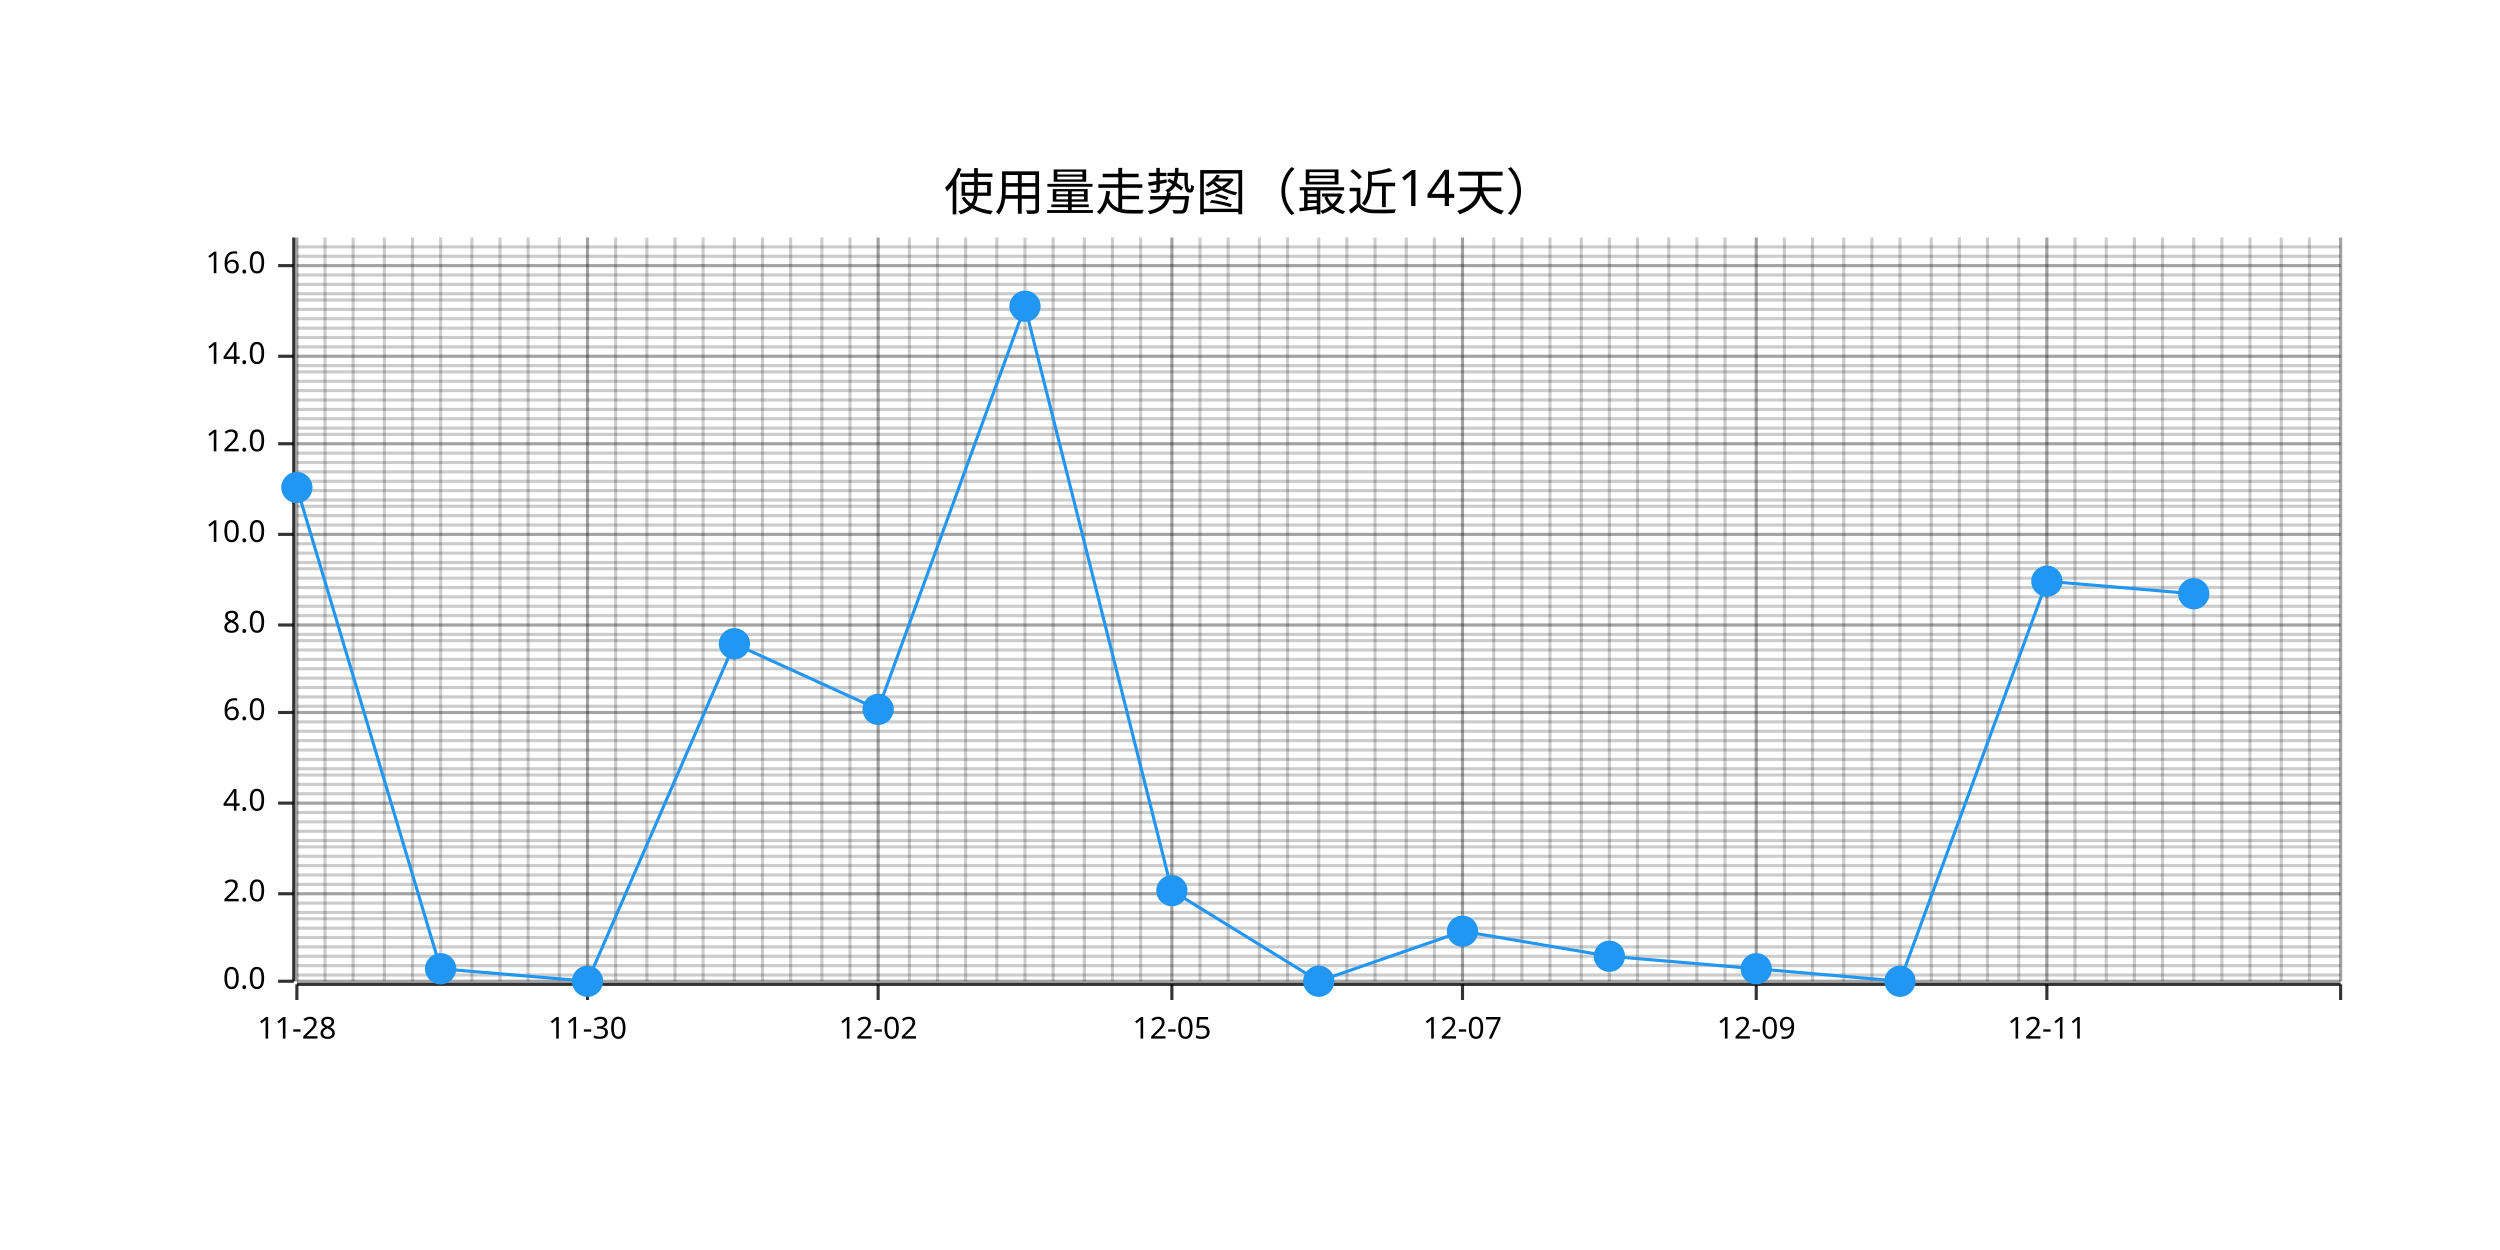
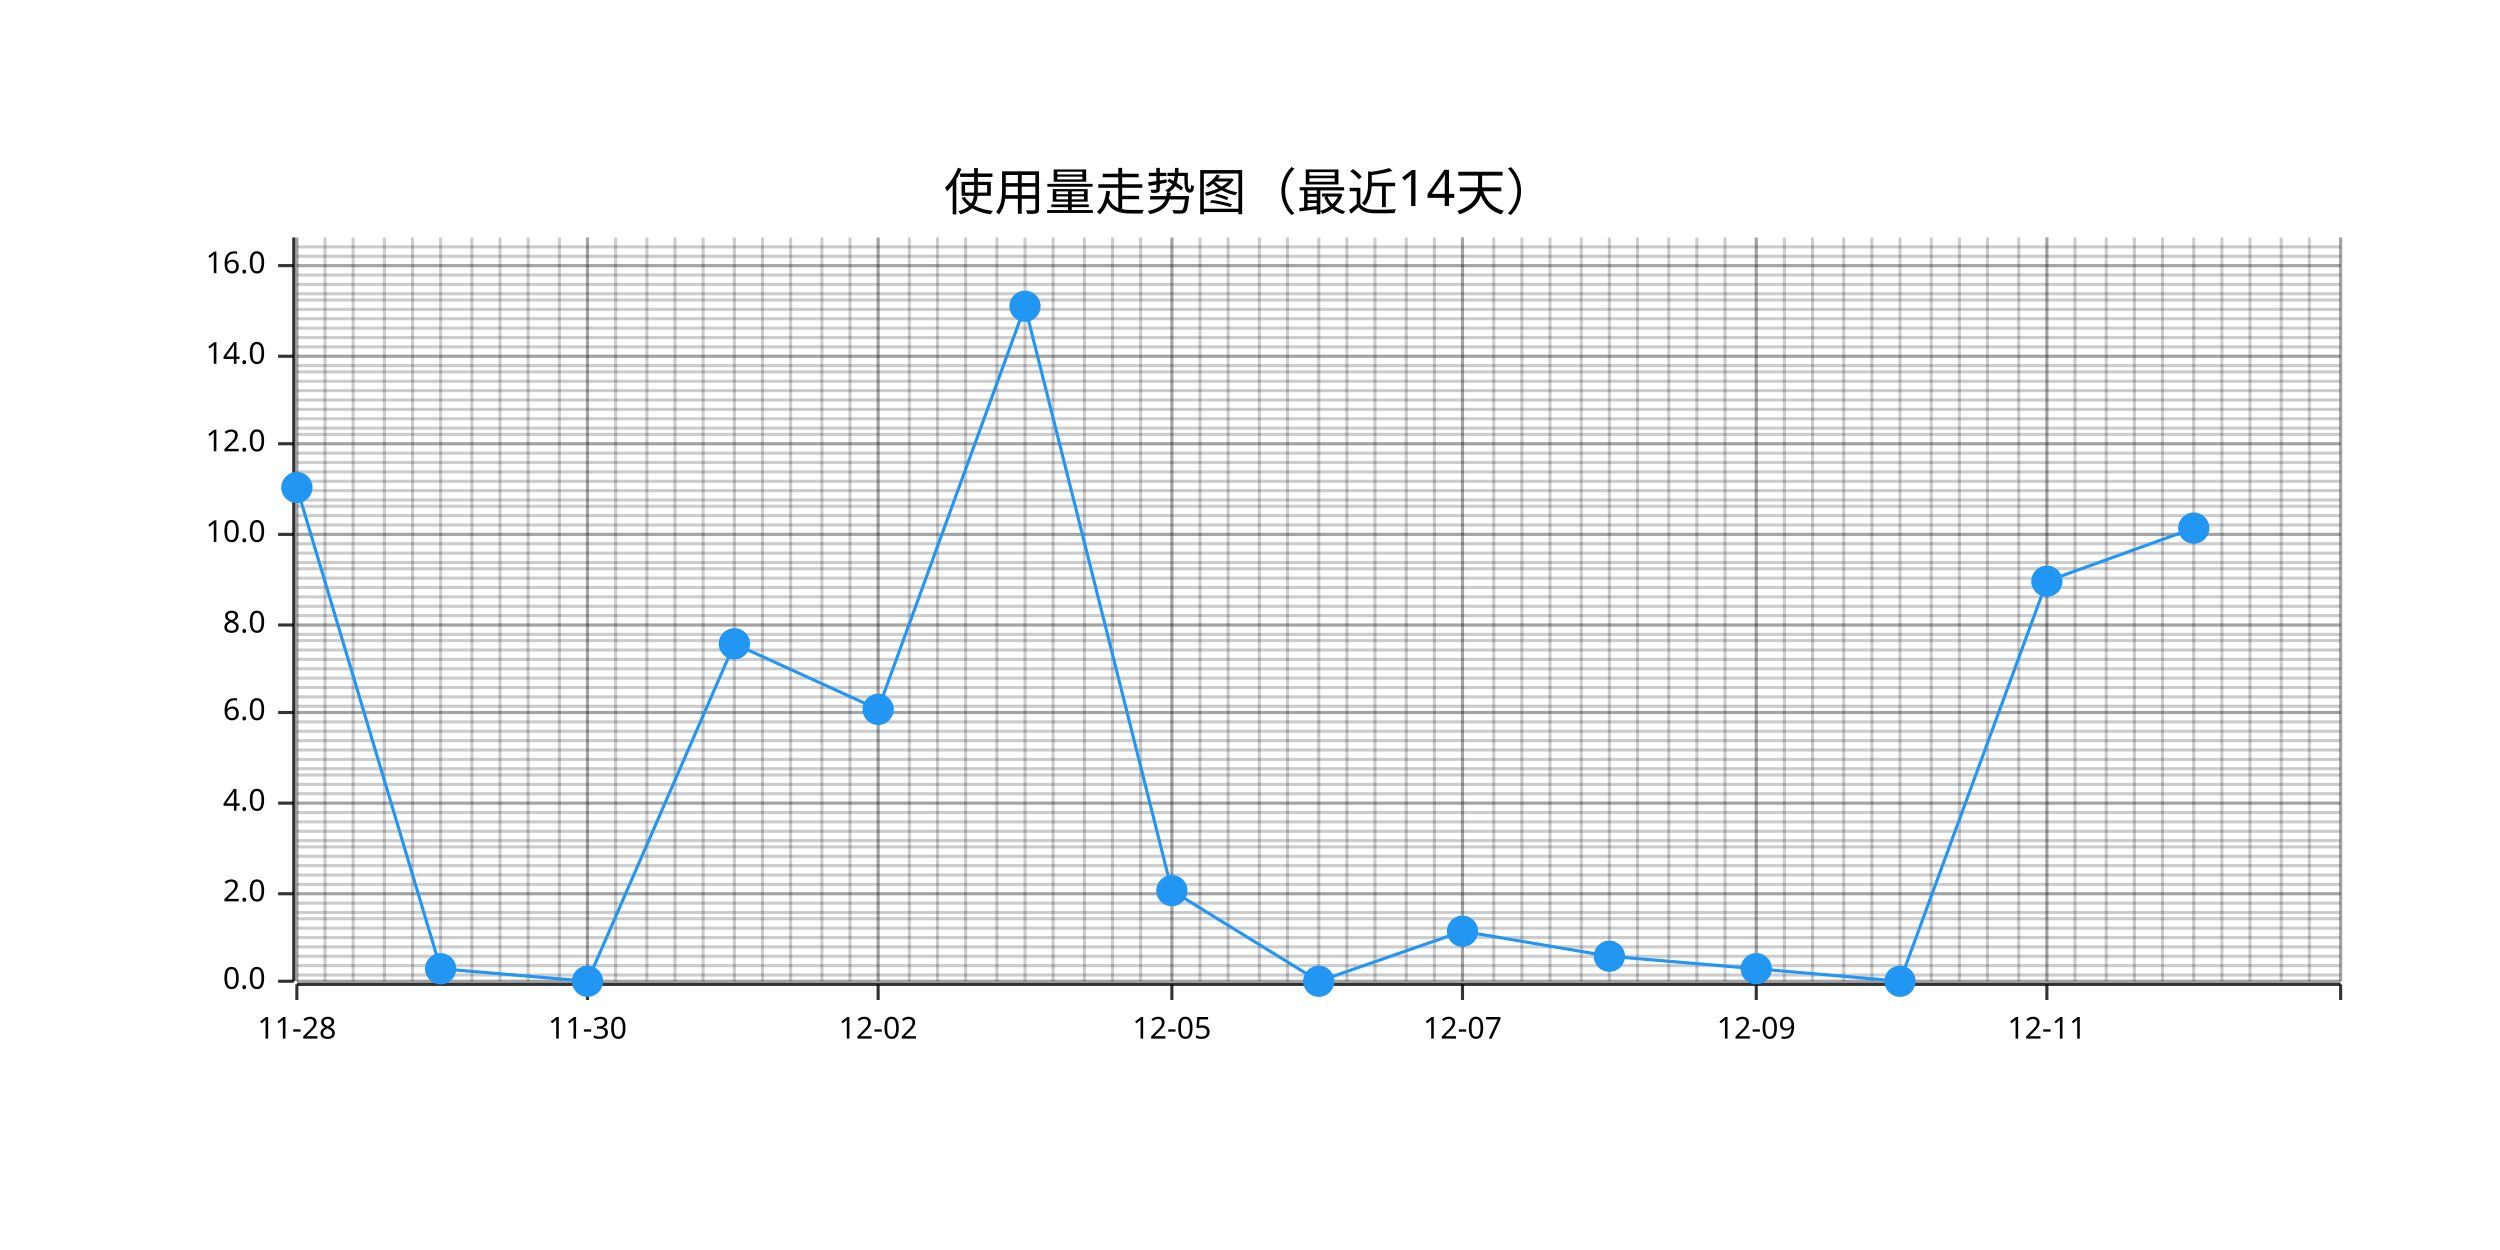
<svg xmlns="http://www.w3.org/2000/svg" width="800" height="400" viewBox="0 0 800 400">
  <rect x="0" y="0" width="800" height="400" opacity="1" fill="#FFFFFF" stroke="none" />
  <text x="400" y="55" dy="0.76em" text-anchor="middle" font-family="sans-serif" font-size="16.129" opacity="1" fill="#000000">
使用量走势图（最近14天）
</text>
  <line opacity="0.2" stroke="#000000" stroke-width="1" x1="95" y1="314" x2="95" y2="76" />
  <line opacity="0.2" stroke="#000000" stroke-width="1" x1="104" y1="314" x2="104" y2="76" />
  <line opacity="0.2" stroke="#000000" stroke-width="1" x1="113" y1="314" x2="113" y2="76" />
  <line opacity="0.2" stroke="#000000" stroke-width="1" x1="123" y1="314" x2="123" y2="76" />
  <line opacity="0.2" stroke="#000000" stroke-width="1" x1="132" y1="314" x2="132" y2="76" />
  <line opacity="0.2" stroke="#000000" stroke-width="1" x1="141" y1="314" x2="141" y2="76" />
  <line opacity="0.2" stroke="#000000" stroke-width="1" x1="151" y1="314" x2="151" y2="76" />
  <line opacity="0.2" stroke="#000000" stroke-width="1" x1="160" y1="314" x2="160" y2="76" />
  <line opacity="0.2" stroke="#000000" stroke-width="1" x1="169" y1="314" x2="169" y2="76" />
  <line opacity="0.2" stroke="#000000" stroke-width="1" x1="179" y1="314" x2="179" y2="76" />
  <line opacity="0.2" stroke="#000000" stroke-width="1" x1="188" y1="314" x2="188" y2="76" />
  <line opacity="0.2" stroke="#000000" stroke-width="1" x1="197" y1="314" x2="197" y2="76" />
  <line opacity="0.2" stroke="#000000" stroke-width="1" x1="207" y1="314" x2="207" y2="76" />
  <line opacity="0.2" stroke="#000000" stroke-width="1" x1="216" y1="314" x2="216" y2="76" />
  <line opacity="0.2" stroke="#000000" stroke-width="1" x1="225" y1="314" x2="225" y2="76" />
  <line opacity="0.2" stroke="#000000" stroke-width="1" x1="235" y1="314" x2="235" y2="76" />
  <line opacity="0.2" stroke="#000000" stroke-width="1" x1="244" y1="314" x2="244" y2="76" />
  <line opacity="0.2" stroke="#000000" stroke-width="1" x1="253" y1="314" x2="253" y2="76" />
  <line opacity="0.2" stroke="#000000" stroke-width="1" x1="263" y1="314" x2="263" y2="76" />
  <line opacity="0.2" stroke="#000000" stroke-width="1" x1="272" y1="314" x2="272" y2="76" />
  <line opacity="0.2" stroke="#000000" stroke-width="1" x1="281" y1="314" x2="281" y2="76" />
  <line opacity="0.2" stroke="#000000" stroke-width="1" x1="291" y1="314" x2="291" y2="76" />
  <line opacity="0.2" stroke="#000000" stroke-width="1" x1="300" y1="314" x2="300" y2="76" />
  <line opacity="0.2" stroke="#000000" stroke-width="1" x1="309" y1="314" x2="309" y2="76" />
  <line opacity="0.2" stroke="#000000" stroke-width="1" x1="319" y1="314" x2="319" y2="76" />
  <line opacity="0.2" stroke="#000000" stroke-width="1" x1="328" y1="314" x2="328" y2="76" />
  <line opacity="0.2" stroke="#000000" stroke-width="1" x1="337" y1="314" x2="337" y2="76" />
  <line opacity="0.2" stroke="#000000" stroke-width="1" x1="347" y1="314" x2="347" y2="76" />
  <line opacity="0.2" stroke="#000000" stroke-width="1" x1="356" y1="314" x2="356" y2="76" />
  <line opacity="0.2" stroke="#000000" stroke-width="1" x1="365" y1="314" x2="365" y2="76" />
  <line opacity="0.2" stroke="#000000" stroke-width="1" x1="375" y1="314" x2="375" y2="76" />
  <line opacity="0.2" stroke="#000000" stroke-width="1" x1="384" y1="314" x2="384" y2="76" />
  <line opacity="0.2" stroke="#000000" stroke-width="1" x1="393" y1="314" x2="393" y2="76" />
  <line opacity="0.2" stroke="#000000" stroke-width="1" x1="403" y1="314" x2="403" y2="76" />
  <line opacity="0.2" stroke="#000000" stroke-width="1" x1="412" y1="314" x2="412" y2="76" />
  <line opacity="0.2" stroke="#000000" stroke-width="1" x1="422" y1="314" x2="422" y2="76" />
  <line opacity="0.2" stroke="#000000" stroke-width="1" x1="431" y1="314" x2="431" y2="76" />
  <line opacity="0.2" stroke="#000000" stroke-width="1" x1="440" y1="314" x2="440" y2="76" />
  <line opacity="0.2" stroke="#000000" stroke-width="1" x1="450" y1="314" x2="450" y2="76" />
  <line opacity="0.2" stroke="#000000" stroke-width="1" x1="459" y1="314" x2="459" y2="76" />
  <line opacity="0.2" stroke="#000000" stroke-width="1" x1="468" y1="314" x2="468" y2="76" />
  <line opacity="0.2" stroke="#000000" stroke-width="1" x1="478" y1="314" x2="478" y2="76" />
  <line opacity="0.2" stroke="#000000" stroke-width="1" x1="487" y1="314" x2="487" y2="76" />
  <line opacity="0.2" stroke="#000000" stroke-width="1" x1="496" y1="314" x2="496" y2="76" />
  <line opacity="0.2" stroke="#000000" stroke-width="1" x1="506" y1="314" x2="506" y2="76" />
  <line opacity="0.2" stroke="#000000" stroke-width="1" x1="515" y1="314" x2="515" y2="76" />
  <line opacity="0.2" stroke="#000000" stroke-width="1" x1="524" y1="314" x2="524" y2="76" />
  <line opacity="0.2" stroke="#000000" stroke-width="1" x1="534" y1="314" x2="534" y2="76" />
  <line opacity="0.2" stroke="#000000" stroke-width="1" x1="543" y1="314" x2="543" y2="76" />
  <line opacity="0.2" stroke="#000000" stroke-width="1" x1="552" y1="314" x2="552" y2="76" />
  <line opacity="0.2" stroke="#000000" stroke-width="1" x1="562" y1="314" x2="562" y2="76" />
  <line opacity="0.2" stroke="#000000" stroke-width="1" x1="571" y1="314" x2="571" y2="76" />
  <line opacity="0.2" stroke="#000000" stroke-width="1" x1="580" y1="314" x2="580" y2="76" />
  <line opacity="0.2" stroke="#000000" stroke-width="1" x1="590" y1="314" x2="590" y2="76" />
  <line opacity="0.2" stroke="#000000" stroke-width="1" x1="599" y1="314" x2="599" y2="76" />
  <line opacity="0.2" stroke="#000000" stroke-width="1" x1="608" y1="314" x2="608" y2="76" />
  <line opacity="0.2" stroke="#000000" stroke-width="1" x1="618" y1="314" x2="618" y2="76" />
  <line opacity="0.2" stroke="#000000" stroke-width="1" x1="627" y1="314" x2="627" y2="76" />
  <line opacity="0.2" stroke="#000000" stroke-width="1" x1="636" y1="314" x2="636" y2="76" />
  <line opacity="0.2" stroke="#000000" stroke-width="1" x1="646" y1="314" x2="646" y2="76" />
  <line opacity="0.2" stroke="#000000" stroke-width="1" x1="655" y1="314" x2="655" y2="76" />
  <line opacity="0.2" stroke="#000000" stroke-width="1" x1="664" y1="314" x2="664" y2="76" />
  <line opacity="0.2" stroke="#000000" stroke-width="1" x1="674" y1="314" x2="674" y2="76" />
  <line opacity="0.2" stroke="#000000" stroke-width="1" x1="683" y1="314" x2="683" y2="76" />
  <line opacity="0.2" stroke="#000000" stroke-width="1" x1="692" y1="314" x2="692" y2="76" />
  <line opacity="0.2" stroke="#000000" stroke-width="1" x1="702" y1="314" x2="702" y2="76" />
  <line opacity="0.2" stroke="#000000" stroke-width="1" x1="711" y1="314" x2="711" y2="76" />
  <line opacity="0.2" stroke="#000000" stroke-width="1" x1="720" y1="314" x2="720" y2="76" />
  <line opacity="0.2" stroke="#000000" stroke-width="1" x1="730" y1="314" x2="730" y2="76" />
  <line opacity="0.2" stroke="#000000" stroke-width="1" x1="739" y1="314" x2="739" y2="76" />
  <line opacity="0.2" stroke="#000000" stroke-width="1" x1="749" y1="314" x2="749" y2="76" />
  <line opacity="0.2" stroke="#000000" stroke-width="1" x1="95" y1="314" x2="749" y2="314" />
  <line opacity="0.2" stroke="#000000" stroke-width="1" x1="95" y1="312" x2="749" y2="312" />
  <line opacity="0.2" stroke="#000000" stroke-width="1" x1="95" y1="309" x2="749" y2="309" />
  <line opacity="0.2" stroke="#000000" stroke-width="1" x1="95" y1="306" x2="749" y2="306" />
  <line opacity="0.2" stroke="#000000" stroke-width="1" x1="95" y1="303" x2="749" y2="303" />
  <line opacity="0.2" stroke="#000000" stroke-width="1" x1="95" y1="300" x2="749" y2="300" />
  <line opacity="0.2" stroke="#000000" stroke-width="1" x1="95" y1="297" x2="749" y2="297" />
  <line opacity="0.2" stroke="#000000" stroke-width="1" x1="95" y1="294" x2="749" y2="294" />
  <line opacity="0.2" stroke="#000000" stroke-width="1" x1="95" y1="292" x2="749" y2="292" />
  <line opacity="0.2" stroke="#000000" stroke-width="1" x1="95" y1="289" x2="749" y2="289" />
  <line opacity="0.2" stroke="#000000" stroke-width="1" x1="95" y1="286" x2="749" y2="286" />
  <line opacity="0.2" stroke="#000000" stroke-width="1" x1="95" y1="283" x2="749" y2="283" />
  <line opacity="0.2" stroke="#000000" stroke-width="1" x1="95" y1="280" x2="749" y2="280" />
  <line opacity="0.2" stroke="#000000" stroke-width="1" x1="95" y1="277" x2="749" y2="277" />
  <line opacity="0.2" stroke="#000000" stroke-width="1" x1="95" y1="274" x2="749" y2="274" />
  <line opacity="0.2" stroke="#000000" stroke-width="1" x1="95" y1="271" x2="749" y2="271" />
  <line opacity="0.2" stroke="#000000" stroke-width="1" x1="95" y1="269" x2="749" y2="269" />
  <line opacity="0.2" stroke="#000000" stroke-width="1" x1="95" y1="266" x2="749" y2="266" />
  <line opacity="0.2" stroke="#000000" stroke-width="1" x1="95" y1="263" x2="749" y2="263" />
  <line opacity="0.2" stroke="#000000" stroke-width="1" x1="95" y1="260" x2="749" y2="260" />
  <line opacity="0.2" stroke="#000000" stroke-width="1" x1="95" y1="257" x2="749" y2="257" />
  <line opacity="0.2" stroke="#000000" stroke-width="1" x1="95" y1="254" x2="749" y2="254" />
  <line opacity="0.2" stroke="#000000" stroke-width="1" x1="95" y1="251" x2="749" y2="251" />
  <line opacity="0.2" stroke="#000000" stroke-width="1" x1="95" y1="248" x2="749" y2="248" />
  <line opacity="0.2" stroke="#000000" stroke-width="1" x1="95" y1="246" x2="749" y2="246" />
  <line opacity="0.2" stroke="#000000" stroke-width="1" x1="95" y1="243" x2="749" y2="243" />
  <line opacity="0.2" stroke="#000000" stroke-width="1" x1="95" y1="240" x2="749" y2="240" />
  <line opacity="0.2" stroke="#000000" stroke-width="1" x1="95" y1="237" x2="749" y2="237" />
  <line opacity="0.2" stroke="#000000" stroke-width="1" x1="95" y1="234" x2="749" y2="234" />
  <line opacity="0.2" stroke="#000000" stroke-width="1" x1="95" y1="231" x2="749" y2="231" />
  <line opacity="0.2" stroke="#000000" stroke-width="1" x1="95" y1="228" x2="749" y2="228" />
  <line opacity="0.2" stroke="#000000" stroke-width="1" x1="95" y1="226" x2="749" y2="226" />
  <line opacity="0.2" stroke="#000000" stroke-width="1" x1="95" y1="223" x2="749" y2="223" />
  <line opacity="0.2" stroke="#000000" stroke-width="1" x1="95" y1="220" x2="749" y2="220" />
  <line opacity="0.2" stroke="#000000" stroke-width="1" x1="95" y1="217" x2="749" y2="217" />
  <line opacity="0.2" stroke="#000000" stroke-width="1" x1="95" y1="214" x2="749" y2="214" />
  <line opacity="0.2" stroke="#000000" stroke-width="1" x1="95" y1="211" x2="749" y2="211" />
  <line opacity="0.2" stroke="#000000" stroke-width="1" x1="95" y1="208" x2="749" y2="208" />
  <line opacity="0.2" stroke="#000000" stroke-width="1" x1="95" y1="205" x2="749" y2="205" />
  <line opacity="0.2" stroke="#000000" stroke-width="1" x1="95" y1="203" x2="749" y2="203" />
  <line opacity="0.2" stroke="#000000" stroke-width="1" x1="95" y1="200" x2="749" y2="200" />
  <line opacity="0.2" stroke="#000000" stroke-width="1" x1="95" y1="197" x2="749" y2="197" />
  <line opacity="0.2" stroke="#000000" stroke-width="1" x1="95" y1="194" x2="749" y2="194" />
  <line opacity="0.2" stroke="#000000" stroke-width="1" x1="95" y1="191" x2="749" y2="191" />
  <line opacity="0.2" stroke="#000000" stroke-width="1" x1="95" y1="188" x2="749" y2="188" />
  <line opacity="0.2" stroke="#000000" stroke-width="1" x1="95" y1="185" x2="749" y2="185" />
  <line opacity="0.2" stroke="#000000" stroke-width="1" x1="95" y1="182" x2="749" y2="182" />
  <line opacity="0.2" stroke="#000000" stroke-width="1" x1="95" y1="180" x2="749" y2="180" />
  <line opacity="0.2" stroke="#000000" stroke-width="1" x1="95" y1="177" x2="749" y2="177" />
  <line opacity="0.2" stroke="#000000" stroke-width="1" x1="95" y1="174" x2="749" y2="174" />
  <line opacity="0.2" stroke="#000000" stroke-width="1" x1="95" y1="171" x2="749" y2="171" />
  <line opacity="0.2" stroke="#000000" stroke-width="1" x1="95" y1="168" x2="749" y2="168" />
  <line opacity="0.2" stroke="#000000" stroke-width="1" x1="95" y1="165" x2="749" y2="165" />
  <line opacity="0.2" stroke="#000000" stroke-width="1" x1="95" y1="162" x2="749" y2="162" />
  <line opacity="0.2" stroke="#000000" stroke-width="1" x1="95" y1="160" x2="749" y2="160" />
  <line opacity="0.2" stroke="#000000" stroke-width="1" x1="95" y1="157" x2="749" y2="157" />
  <line opacity="0.2" stroke="#000000" stroke-width="1" x1="95" y1="154" x2="749" y2="154" />
  <line opacity="0.2" stroke="#000000" stroke-width="1" x1="95" y1="151" x2="749" y2="151" />
  <line opacity="0.2" stroke="#000000" stroke-width="1" x1="95" y1="148" x2="749" y2="148" />
  <line opacity="0.2" stroke="#000000" stroke-width="1" x1="95" y1="145" x2="749" y2="145" />
  <line opacity="0.2" stroke="#000000" stroke-width="1" x1="95" y1="142" x2="749" y2="142" />
  <line opacity="0.2" stroke="#000000" stroke-width="1" x1="95" y1="139" x2="749" y2="139" />
  <line opacity="0.2" stroke="#000000" stroke-width="1" x1="95" y1="137" x2="749" y2="137" />
  <line opacity="0.2" stroke="#000000" stroke-width="1" x1="95" y1="134" x2="749" y2="134" />
  <line opacity="0.2" stroke="#000000" stroke-width="1" x1="95" y1="131" x2="749" y2="131" />
  <line opacity="0.2" stroke="#000000" stroke-width="1" x1="95" y1="128" x2="749" y2="128" />
  <line opacity="0.2" stroke="#000000" stroke-width="1" x1="95" y1="125" x2="749" y2="125" />
  <line opacity="0.2" stroke="#000000" stroke-width="1" x1="95" y1="122" x2="749" y2="122" />
  <line opacity="0.2" stroke="#000000" stroke-width="1" x1="95" y1="119" x2="749" y2="119" />
  <line opacity="0.2" stroke="#000000" stroke-width="1" x1="95" y1="117" x2="749" y2="117" />
  <line opacity="0.2" stroke="#000000" stroke-width="1" x1="95" y1="114" x2="749" y2="114" />
  <line opacity="0.2" stroke="#000000" stroke-width="1" x1="95" y1="111" x2="749" y2="111" />
  <line opacity="0.2" stroke="#000000" stroke-width="1" x1="95" y1="108" x2="749" y2="108" />
  <line opacity="0.2" stroke="#000000" stroke-width="1" x1="95" y1="105" x2="749" y2="105" />
  <line opacity="0.2" stroke="#000000" stroke-width="1" x1="95" y1="102" x2="749" y2="102" />
  <line opacity="0.2" stroke="#000000" stroke-width="1" x1="95" y1="99" x2="749" y2="99" />
  <line opacity="0.2" stroke="#000000" stroke-width="1" x1="95" y1="96" x2="749" y2="96" />
  <line opacity="0.2" stroke="#000000" stroke-width="1" x1="95" y1="94" x2="749" y2="94" />
  <line opacity="0.2" stroke="#000000" stroke-width="1" x1="95" y1="91" x2="749" y2="91" />
  <line opacity="0.2" stroke="#000000" stroke-width="1" x1="95" y1="88" x2="749" y2="88" />
  <line opacity="0.2" stroke="#000000" stroke-width="1" x1="95" y1="85" x2="749" y2="85" />
  <line opacity="0.2" stroke="#000000" stroke-width="1" x1="95" y1="82" x2="749" y2="82" />
  <line opacity="0.2" stroke="#000000" stroke-width="1" x1="95" y1="79" x2="749" y2="79" />
  <line opacity="0.2" stroke="#000000" stroke-width="1" x1="95" y1="314" x2="95" y2="76" />
  <line opacity="0.2" stroke="#000000" stroke-width="1" x1="188" y1="314" x2="188" y2="76" />
  <line opacity="0.2" stroke="#000000" stroke-width="1" x1="281" y1="314" x2="281" y2="76" />
  <line opacity="0.2" stroke="#000000" stroke-width="1" x1="375" y1="314" x2="375" y2="76" />
  <line opacity="0.2" stroke="#000000" stroke-width="1" x1="468" y1="314" x2="468" y2="76" />
  <line opacity="0.2" stroke="#000000" stroke-width="1" x1="562" y1="314" x2="562" y2="76" />
  <line opacity="0.2" stroke="#000000" stroke-width="1" x1="655" y1="314" x2="655" y2="76" />
  <line opacity="0.2" stroke="#000000" stroke-width="1" x1="749" y1="314" x2="749" y2="76" />
  <line opacity="0.2" stroke="#000000" stroke-width="1" x1="95" y1="314" x2="749" y2="314" />
  <line opacity="0.2" stroke="#000000" stroke-width="1" x1="95" y1="286" x2="749" y2="286" />
  <line opacity="0.2" stroke="#000000" stroke-width="1" x1="95" y1="257" x2="749" y2="257" />
  <line opacity="0.2" stroke="#000000" stroke-width="1" x1="95" y1="228" x2="749" y2="228" />
  <line opacity="0.2" stroke="#000000" stroke-width="1" x1="95" y1="200" x2="749" y2="200" />
  <line opacity="0.2" stroke="#000000" stroke-width="1" x1="95" y1="171" x2="749" y2="171" />
  <line opacity="0.2" stroke="#000000" stroke-width="1" x1="95" y1="142" x2="749" y2="142" />
  <line opacity="0.2" stroke="#000000" stroke-width="1" x1="95" y1="114" x2="749" y2="114" />
  <line opacity="0.2" stroke="#000000" stroke-width="1" x1="95" y1="85" x2="749" y2="85" />
  <polyline fill="none" opacity="0.8" stroke="#000000" stroke-width="1" points="94,76 94,314 " />
  <text x="85" y="314" dy="0.5ex" text-anchor="end" font-family="sans-serif" font-size="9.677" opacity="1" fill="#000000">
0.0
</text>
  <polyline fill="none" opacity="0.8" stroke="#000000" stroke-width="1" points="89,314 94,314 " />
  <text x="85" y="286" dy="0.5ex" text-anchor="end" font-family="sans-serif" font-size="9.677" opacity="1" fill="#000000">
2.0
</text>
  <polyline fill="none" opacity="0.8" stroke="#000000" stroke-width="1" points="89,286 94,286 " />
  <text x="85" y="257" dy="0.5ex" text-anchor="end" font-family="sans-serif" font-size="9.677" opacity="1" fill="#000000">
4.0
</text>
  <polyline fill="none" opacity="0.8" stroke="#000000" stroke-width="1" points="89,257 94,257 " />
  <text x="85" y="228" dy="0.5ex" text-anchor="end" font-family="sans-serif" font-size="9.677" opacity="1" fill="#000000">
6.0
</text>
  <polyline fill="none" opacity="0.8" stroke="#000000" stroke-width="1" points="89,228 94,228 " />
  <text x="85" y="200" dy="0.5ex" text-anchor="end" font-family="sans-serif" font-size="9.677" opacity="1" fill="#000000">
8.0
</text>
  <polyline fill="none" opacity="0.8" stroke="#000000" stroke-width="1" points="89,200 94,200 " />
  <text x="85" y="171" dy="0.5ex" text-anchor="end" font-family="sans-serif" font-size="9.677" opacity="1" fill="#000000">
10.0
</text>
  <polyline fill="none" opacity="0.8" stroke="#000000" stroke-width="1" points="89,171 94,171 " />
  <text x="85" y="142" dy="0.5ex" text-anchor="end" font-family="sans-serif" font-size="9.677" opacity="1" fill="#000000">
12.0
</text>
  <polyline fill="none" opacity="0.8" stroke="#000000" stroke-width="1" points="89,142 94,142 " />
  <text x="85" y="114" dy="0.5ex" text-anchor="end" font-family="sans-serif" font-size="9.677" opacity="1" fill="#000000">
14.0
</text>
  <polyline fill="none" opacity="0.8" stroke="#000000" stroke-width="1" points="89,114 94,114 " />
  <text x="85" y="85" dy="0.5ex" text-anchor="end" font-family="sans-serif" font-size="9.677" opacity="1" fill="#000000">
16.0
</text>
  <polyline fill="none" opacity="0.8" stroke="#000000" stroke-width="1" points="89,85 94,85 " />
  <polyline fill="none" opacity="0.8" stroke="#000000" stroke-width="1" points="95,315 749,315 " />
  <text x="95" y="325" dy="0.76em" text-anchor="middle" font-family="sans-serif" font-size="9.677" opacity="1" fill="#000000">
11-28
</text>
  <polyline fill="none" opacity="0.8" stroke="#000000" stroke-width="1" points="95,315 95,320 " />
  <text x="188" y="325" dy="0.76em" text-anchor="middle" font-family="sans-serif" font-size="9.677" opacity="1" fill="#000000">
11-30
</text>
  <polyline fill="none" opacity="0.8" stroke="#000000" stroke-width="1" points="188,315 188,320 " />
  <text x="281" y="325" dy="0.76em" text-anchor="middle" font-family="sans-serif" font-size="9.677" opacity="1" fill="#000000">
12-02
</text>
  <polyline fill="none" opacity="0.8" stroke="#000000" stroke-width="1" points="281,315 281,320 " />
  <text x="375" y="325" dy="0.76em" text-anchor="middle" font-family="sans-serif" font-size="9.677" opacity="1" fill="#000000">
12-05
</text>
  <polyline fill="none" opacity="0.8" stroke="#000000" stroke-width="1" points="375,315 375,320 " />
  <text x="468" y="325" dy="0.76em" text-anchor="middle" font-family="sans-serif" font-size="9.677" opacity="1" fill="#000000">
12-07
</text>
  <polyline fill="none" opacity="0.8" stroke="#000000" stroke-width="1" points="468,315 468,320 " />
  <text x="562" y="325" dy="0.76em" text-anchor="middle" font-family="sans-serif" font-size="9.677" opacity="1" fill="#000000">
12-09
</text>
  <polyline fill="none" opacity="0.8" stroke="#000000" stroke-width="1" points="562,315 562,320 " />
  <text x="655" y="325" dy="0.76em" text-anchor="middle" font-family="sans-serif" font-size="9.677" opacity="1" fill="#000000">
12-11
</text>
  <polyline fill="none" opacity="0.8" stroke="#000000" stroke-width="1" points="655,315 655,320 " />
  <text x="749" y="325" dy="0.76em" text-anchor="middle" font-family="sans-serif" font-size="9.677" opacity="1" fill="#000000">

</text>
  <polyline fill="none" opacity="0.8" stroke="#000000" stroke-width="1" points="749,315 749,320 " />
-   <polyline fill="none" opacity="1" stroke="#2196F3" stroke-width="1" points="95,156 141,310 188,314 235,206 281,227 328,98 375,285 422,314 468,298 515,306 562,310 608,314 655,186 702,190 " />
+   <polyline fill="none" opacity="1" stroke="#2196F3" stroke-width="1" points="95,156 141,310 188,314 235,206 281,227 328,98 375,285 422,314 468,298 515,306 562,310 608,314 655,186 702,169 " />
  <circle cx="95" cy="156" r="5" opacity="1" fill="#2196F3" stroke="none" stroke-width="1" />
  <circle cx="141" cy="310" r="5" opacity="1" fill="#2196F3" stroke="none" stroke-width="1" />
  <circle cx="188" cy="314" r="5" opacity="1" fill="#2196F3" stroke="none" stroke-width="1" />
  <circle cx="235" cy="206" r="5" opacity="1" fill="#2196F3" stroke="none" stroke-width="1" />
  <circle cx="281" cy="227" r="5" opacity="1" fill="#2196F3" stroke="none" stroke-width="1" />
  <circle cx="328" cy="98" r="5" opacity="1" fill="#2196F3" stroke="none" stroke-width="1" />
  <circle cx="375" cy="285" r="5" opacity="1" fill="#2196F3" stroke="none" stroke-width="1" />
  <circle cx="422" cy="314" r="5" opacity="1" fill="#2196F3" stroke="none" stroke-width="1" />
  <circle cx="468" cy="298" r="5" opacity="1" fill="#2196F3" stroke="none" stroke-width="1" />
  <circle cx="515" cy="306" r="5" opacity="1" fill="#2196F3" stroke="none" stroke-width="1" />
  <circle cx="562" cy="310" r="5" opacity="1" fill="#2196F3" stroke="none" stroke-width="1" />
  <circle cx="608" cy="314" r="5" opacity="1" fill="#2196F3" stroke="none" stroke-width="1" />
  <circle cx="655" cy="186" r="5" opacity="1" fill="#2196F3" stroke="none" stroke-width="1" />
-   <circle cx="702" cy="190" r="5" opacity="1" fill="#2196F3" stroke="none" stroke-width="1" />
+   <circle cx="702" cy="169" r="5" opacity="1" fill="#2196F3" stroke="none" stroke-width="1" />
</svg>
